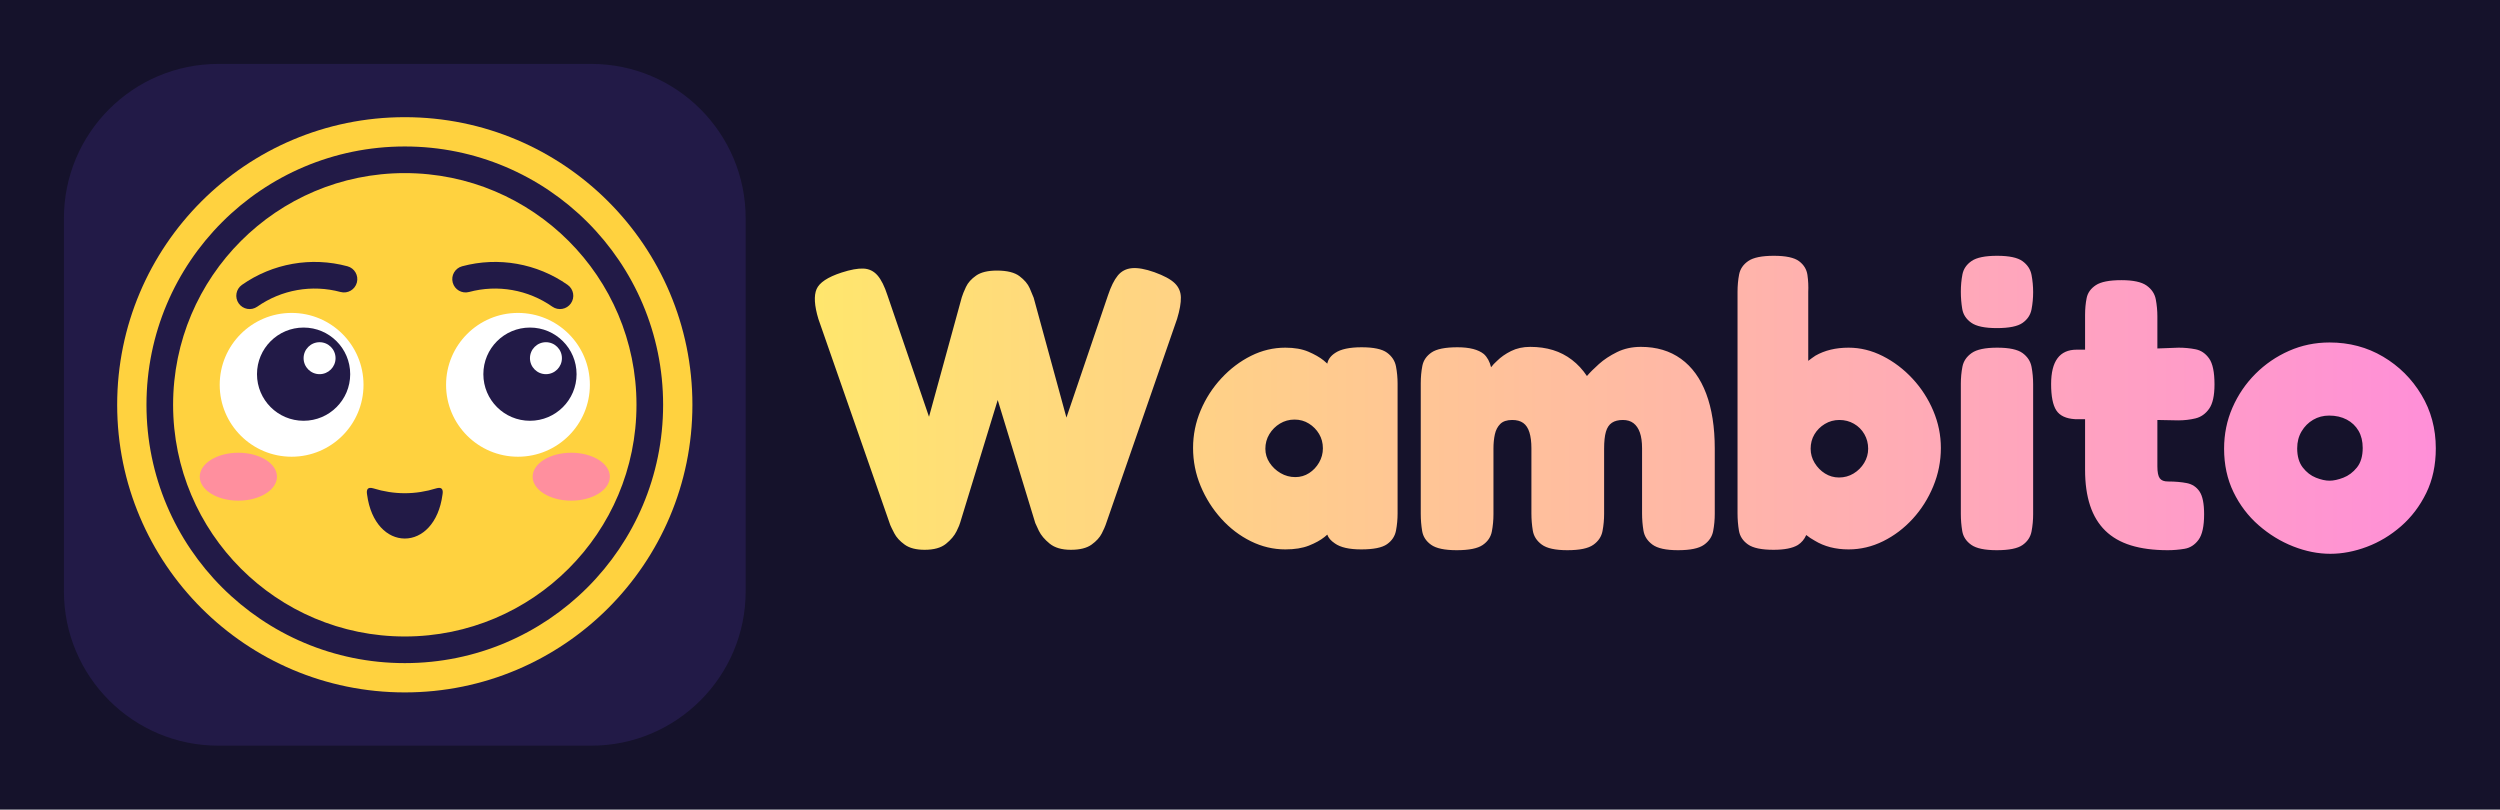
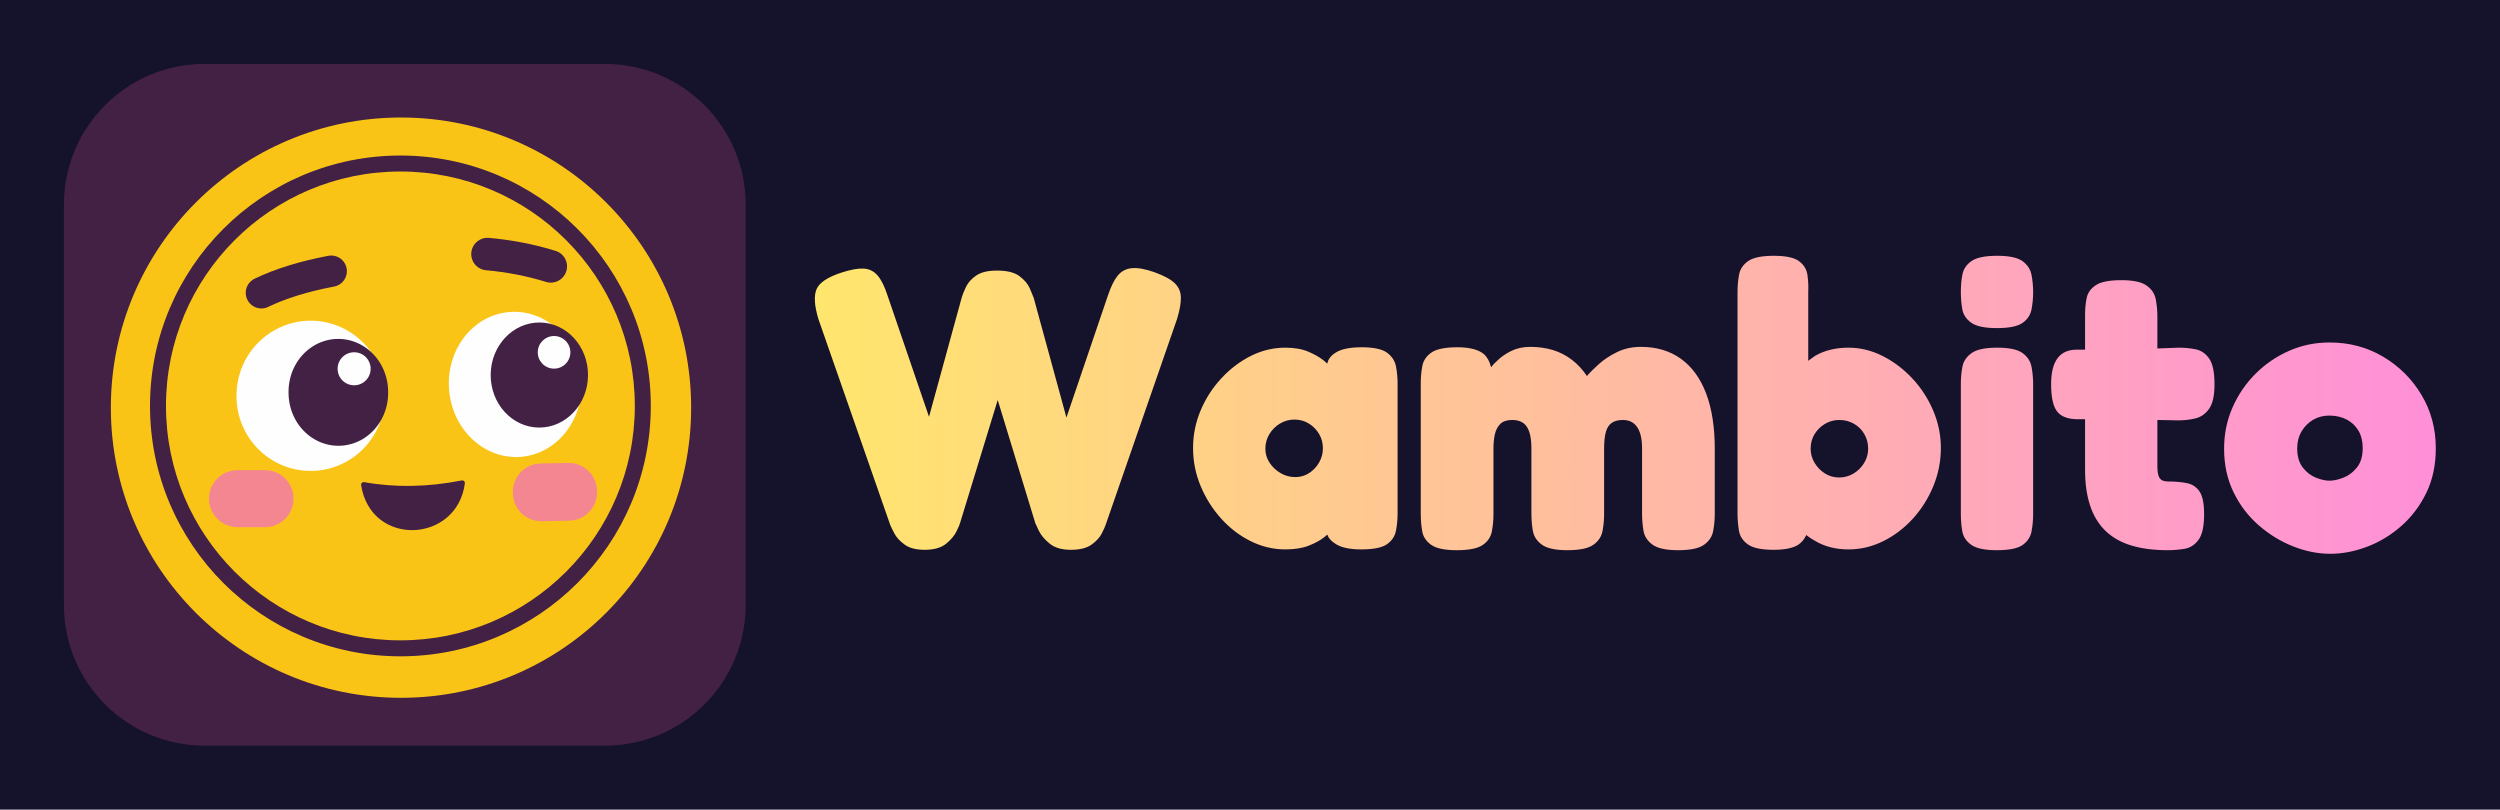
<svg xmlns="http://www.w3.org/2000/svg" viewBox="0 0 3755 1216" width="3755" height="1216">
  <defs>
-     <linearGradient id="wordmark" gradientUnits="userSpaceOnUse" x1="9.22" y1="0" x2="2443.8" y2="0">
+     <linearGradient id="wordmark" gradientUnits="userSpaceOnUse" x1="9.23" y1="0" x2="2443.8" y2="0">
      <stop offset="0" stop-color="#FFE66D" />
      <stop offset="1" stop-color="#FF8FD8" />
    </linearGradient>
  </defs>
  <rect width="3755" height="1216" fill="#15122B" />
  <g transform="translate(96 96)">
-     <path fill="#221A47" d="M232 0H792A232 232 0 0 1 1024 232V792A232 232 0 0 1 792 1024H232A232 232 0 0 1 0 792V232A232 232 0 0 1 232 0Z" />
-     <path fill="#FFD23F" d="M80 512a432 432 0 1 0 864 0a432 432 0 1 0 -864 0Z" />
-     <path fill="#221A47" fill-rule="evenodd" d="M124 512a388 388 0 1 0 776 0a388 388 0 1 0 -776 0ZM164 512a348 348 0 1 0 696 0a348 348 0 1 0 -696 0Z" />
-     <path fill="#221A47" d="M267.38 331.89A190 190 0 0 1 425.88 303.94A20 20 0 0 1 415.49 342.57A150 150 0 0 0 290.36 364.63A20 20 0 0 1 267.38 331.89ZM598.12 303.94A190 190 0 0 1 756.62 331.89A20 20 0 0 1 733.64 364.63A150 150 0 0 0 608.51 342.57A20 20 0 0 1 598.12 303.94Z" />
-     <path fill="#FFFFFF" d="M234 482a108 108 0 1 0 216 0a108 108 0 1 0 -216 0ZM574 482a108 108 0 1 0 216 0a108 108 0 1 0 -216 0Z" />
-     <path fill="#221A47" d="M290 466a70 70 0 1 0 140 0a70 70 0 1 0 -140 0ZM630 466a70 70 0 1 0 140 0a70 70 0 1 0 -140 0Z" />
-     <path fill="#FFFFFF" d="M360 442a24 24 0 1 0 48 0a24 24 0 1 0 -48 0ZM700 442a24 24 0 1 0 48 0a24 24 0 1 0 -48 0Z" />
-     <path fill="#FF8F9E" d="M204 620a58 36 0 1 0 116 0a58 36 0 1 0 -116 0ZM704 620a58 36 0 1 0 116 0a58 36 0 1 0 -116 0Z" />
-     <path fill="#221A47" d="M464.44 637.44Q512 652.2 559.56 637.44Q571.04 634.16 568.58 647.28C562.84 689.92 538.24 712.88 512 712.88C485.76 712.88 461.16 689.92 455.42 647.28Q452.96 634.16 464.44 637.44Z" />
+     <path fill="#422145" d="M211.4 0H812.6A211.4 211.4 0 0 1 1024 211.4V812.6A211.4 211.4 0 0 1 812.6 1024H211.4A211.4 211.4 0 0 1 0 812.6V211.4A211.4 211.4 0 0 1 211.4 0Z" />
+     <path fill="#FAC417" d="M70.5 516.3A435.8 435.8 0 1 0 942.1 516.3A435.8 435.8 0 1 0 70.5 516.3Z" />
+     <path fill="#422145" fill-rule="evenodd" d="M129.3 513.7A376.1 376.1 0 1 0 881.5 513.7A376.1 376.1 0 1 0 129.3 513.7ZM153.3 513.7A352.1 352.1 0 1 0 857.5 513.7A352.1 352.1 0 1 0 153.3 513.7Z" />
+     <path fill="none" stroke="#422145" stroke-width="47" stroke-linecap="round" d="M296.6 343.8Q339.5 323.1 401.5 311.3" />
+     <path fill="none" stroke="#422145" stroke-width="48.8" stroke-linecap="round" d="M636.2 285.6Q685.6 290 731.3 304.1" />
+     <path fill="#FEFEFE" d="M259.23 495.97A111.4 112.3 1.3 1 0 481.97 501.03A111.4 112.3 1.3 1 0 259.23 495.97ZM578.48 488.87A99.6 109.1 -4.3 1 0 777.12 473.93A99.6 109.1 -4.3 1 0 578.48 488.87Z" />
+     <path fill="#422145" d="M337.41 494.21A74.8 79.4 -0.7 1 0 486.99 492.39A74.8 79.4 -0.7 1 0 337.41 494.21ZM641 466.79A73.1 78.9 0.4 1 0 787.2 467.81A73.1 78.9 0.4 1 0 641 466.79Z" />
+     <path fill="#FEFEFE" d="M411.1 457.9A24.8 24.8 0 1 0 460.7 457.9A24.8 24.8 0 1 0 411.1 457.9ZM711.7 433.2A24.5 24.5 0 1 0 760.7 433.2A24.5 24.5 0 1 0 711.7 433.2Z" />
+     <path fill="#F38691" d="M260.75 610.15L302.05 610.15A42.85 42.85 0 0 1 344.9 653L344.9 653A42.85 42.85 0 0 1 302.05 695.85L260.75 695.85A42.85 42.85 0 0 1 217.9 653L217.9 653A42.85 42.85 0 0 1 260.75 610.15ZM715.97 600.11L757.36 599.31A42.5 42.5 -1.1 0 1 800.67 640.99L800.71 642.79A42.5 42.5 -1.1 0 1 759.03 686.09L717.64 686.89A42.5 42.5 -1.1 0 1 674.33 645.21L674.29 643.41A42.5 42.5 -1.1 0 1 715.97 600.11Z" />
+     <path fill="#422145" stroke="#422145" stroke-width="7.9" stroke-linejoin="round" d="M450.3 632.1Q520.8 644.7 598.3 629.5C587.4 715 464.2 721.2 450.3 632.1Z" />
    <path fill="url(#wordmark)" transform="translate(1118.78 725)" d="M174 4.8L174 4.8Q154.8 4.8 144-3Q133.2-10.8 128.4-20.1Q123.6-29.4 122.4-32.4L122.4-32.4L14.4-342Q5.4-372 11.7-386.7Q18-401.4 49.2-411.6L49.2-411.6Q69.6-418.2 82.2-417.6Q94.8-417 103.2-407.4Q111.6-397.8 118.2-377.4L118.2-377.4L180.6-195L229.8-374.4Q231.6-380.4 236.1-390Q240.6-399.6 251.4-407.1Q262.2-414.6 282.6-414.6L282.6-414.6Q305.4-414.6 316.5-406.2Q327.6-397.8 331.8-388.2Q336-378.6 337.8-373.8L337.8-373.8L387-193.8L449.4-377.4Q456-397.2 464.1-407.1Q472.2-417 485.4-418.2Q498.6-419.4 519-412.2L519-412.2Q540.6-404.4 549.6-395.7Q558.6-387 558.9-374.4Q559.2-361.8 553.2-342L553.2-342L445.8-32.4Q444.6-28.8 440.1-19.8Q435.6-10.8 424.8-3Q414 4.8 393.6 4.8L393.6 4.8Q373.2 4.8 361.8-4.5Q350.4-13.8 345.6-23.7Q340.8-33.6 340.2-35.4L340.2-35.4L283.8-220.2L227.4-36Q226.8-33 222-23.1Q217.2-13.2 206.1-4.2Q195 4.8 174 4.8ZM829.8 4.2L829.8 4.2Q802.8 4.2 790.2-4.8L790.2-4.8Q781.2-10.8 778.8-18L778.8-18Q777.0-16.2 774.6-14.4L774.6-14.4Q765.6-7.2 751.2-1.5Q736.8 4.2 715.8 4.2L715.8 4.2Q688.8 4.2 663.9-8.1Q639.0-20.4 619.5-42Q600.0-63.6 588.6-90.9Q577.2-118.2 577.2-148.2L577.2-148.2Q577.2-177.6 588.6-204.6Q600.0-231.6 619.8-252.9Q639.6-274.2 664.2-286.5Q688.8-298.8 715.8-298.8L715.8-298.8Q736.2-298.8 750.3-292.8Q764.4-286.8 773.4-279.6L773.4-279.6Q776.4-277.2 778.8-274.8L778.8-274.8Q780.6-284.4 790.8-291L790.8-291Q803.4-299.4 830.4-299.4Q857.4-299.4 868.5-291.3Q879.6-283.2 882-270.6Q884.4-258 884.4-244.8L884.4-244.8L884.4-49.8Q884.4-36.6 882-24Q879.6-11.4 868.5-3.6Q857.4 4.2 829.8 4.2ZM730.8-104.4L730.8-104.4Q742.2-104.4 751.5-110.4Q760.8-116.4 766.5-126.3Q772.2-136.2 772.2-147.6L772.2-147.6Q772.2-159.6 766.5-169.2Q760.8-178.8 751.2-184.8Q741.6-190.8 729.6-190.8Q717.6-190.8 707.7-184.8Q697.8-178.8 691.8-168.9Q685.8-159 685.8-147L685.8-147Q685.8-135.6 692.1-126Q698.4-116.4 708.6-110.4Q718.8-104.4 730.8-104.4ZM973.2 5.4L973.2 5.4Q946.2 5.4 934.8-2.7Q923.4-10.8 921.3-23.4Q919.2-36 919.2-49.2L919.2-49.2L919.2-245.4Q919.2-259.2 921.6-271.5Q924.0-283.8 935.4-291.6Q946.8-299.4 974.4-299.4L974.4-299.4Q1001.4-299.4 1014.0-289.2L1014.0-289.2Q1021.8-282 1024.8-269.4L1024.8-269.4Q1028.4-274.2 1033.8-279L1033.8-279Q1042.2-287.4 1054.8-293.7Q1067.4-300 1083.6-300L1083.6-300Q1102.2-300 1117.8-295.2Q1133.4-290.4 1146.3-280.5Q1159.2-270.6 1168.8-256.2L1168.8-256.2Q1175.4-264 1186.8-274.2Q1198.2-284.4 1214.1-292.2Q1230.0-300 1249.8-300L1249.8-300Q1285.2-300 1310.1-282Q1335.0-264 1347.9-229.8Q1360.8-195.6 1360.8-147L1360.8-147L1360.8-49.2Q1360.8-36 1358.4-23.4Q1356.0-10.8 1344.6-2.7Q1333.2 5.4 1305.6 5.4L1305.6 5.4Q1278.6 5.4 1267.2-3Q1255.8-11.4 1253.7-24Q1251.6-36.6 1251.6-49.8L1251.6-49.8L1251.6-147.6Q1251.6-162 1248.3-171.3Q1245.0-180.6 1238.7-185.4Q1232.4-190.2 1222.8-190.2L1222.8-190.2Q1212.6-190.2 1206.3-186Q1200.0-181.8 1197.3-172.5Q1194.6-163.2 1194.6-147L1194.6-147L1194.6-49.2Q1194.6-36 1192.2-23.4Q1189.8-10.8 1178.4-2.7Q1167.0 5.4 1139.4 5.4L1139.4 5.4Q1112.4 5.4 1101.0-3Q1089.6-11.4 1087.5-24Q1085.4-36.6 1085.4-49.8L1085.4-49.8L1085.4-147.6Q1085.4-162 1082.4-171.6Q1079.4-181.2 1073.1-185.7Q1066.8-190.2 1056.6-190.2L1056.6-190.2Q1044.6-190.2 1038.6-184.2Q1032.6-178.2 1030.5-168.6Q1028.4-159 1028.4-147.6L1028.4-147.6L1028.4-48.6Q1028.4-35.4 1026.0-22.8Q1023.6-10.2 1012.2-2.4Q1000.8 5.4 973.2 5.4ZM1561.8 4.2L1561.8 4.2Q1532.4 4.2 1510.8-9L1510.8-9Q1504.2-12.6 1498.2-17.4L1498.2-17.4Q1494.0-7.8 1485.6-2.4L1485.6-2.4Q1473.6 4.8 1449.0 4.8L1449.0 4.8Q1422.0 4.8 1410.6-3.3Q1399.2-11.4 1397.1-24Q1395.0-36.6 1395.0-49.8L1395.0-49.8L1395.0-382.8Q1395.0-396.6 1397.4-408.9Q1399.8-421.2 1411.2-429Q1422.6-436.8 1449.6-436.8Q1476.6-436.8 1487.4-428.7Q1498.2-420.6 1500.0-408Q1501.8-395.4 1501.2-382.2L1501.2-382.2L1501.2-279Q1506.6-283.2 1512.0-286.8L1512.0-286.8Q1533.0-298.8 1561.8-298.8L1561.8-298.8Q1588.2-298.8 1613.1-286.2Q1638.0-273.6 1657.8-252.3Q1677.6-231 1689.0-204Q1700.4-177 1700.4-148.2L1700.4-148.2Q1700.4-118.2 1689.0-90.6Q1677.6-63 1658.1-41.7Q1638.6-20.4 1613.7-8.1Q1588.8 4.2 1561.8 4.2ZM1547.4-103.8L1547.4-103.8Q1559.4-103.8 1569.3-109.8Q1579.2-115.8 1585.2-125.7Q1591.2-135.6 1591.2-147L1591.2-147Q1591.2-159 1585.5-168.9Q1579.8-178.8 1569.9-184.5Q1560.0-190.2 1548.0-190.2Q1536.0-190.2 1526.1-184.2Q1516.2-178.2 1510.5-168.6Q1504.8-159 1504.8-147L1504.8-147Q1504.8-135.6 1510.8-125.7Q1516.8-115.8 1526.4-109.8Q1536.0-103.8 1547.4-103.8ZM1784.4 5.4L1784.4 5.4Q1757.4 5.4 1746.0-2.7Q1734.6-10.8 1732.5-23.4Q1730.4-36 1730.4-49.2L1730.4-49.2L1730.4-244.8Q1730.4-258 1732.8-270.3Q1735.2-282.6 1746.6-290.7Q1758.0-298.8 1785.0-298.8L1785.0-298.8Q1812.0-298.8 1823.1-290.7Q1834.2-282.6 1836.6-270Q1839.0-257.4 1839.0-243.6L1839.0-243.6L1839.0-48.6Q1839.0-35.4 1836.6-22.8Q1834.2-10.2 1823.1-2.4Q1812.0 5.4 1784.4 5.4ZM1784.4-328.2L1784.4-328.2Q1757.4-328.2 1746.0-336.3Q1734.6-344.4 1732.5-357Q1730.4-369.6 1730.4-382.8L1730.4-382.8Q1730.4-396.6 1732.8-408.9Q1735.2-421.2 1746.6-429Q1758.0-436.8 1785.0-436.8L1785.0-436.8Q1812.0-436.8 1823.1-428.7Q1834.2-420.6 1836.6-408Q1839.0-395.4 1839.0-382.2L1839.0-382.2Q1839.0-369 1836.6-356.4Q1834.2-343.8 1823.1-336Q1812.0-328.2 1784.4-328.2ZM2041.2 5.4L2041.2 5.4Q2009.4 5.4 1986.0-1.8Q1962.6-9 1947.3-24Q1932.0-39 1924.5-61.8Q1917.0-84.6 1917.0-115.2L1917.0-115.2L1917.0-191.4L1902.0-191.4Q1881.6-192.6 1873.8-204.6Q1866.0-216.6 1866.0-244.2L1866.0-244.2Q1866.0-270 1875.6-282.9Q1885.2-295.8 1904.4-295.8L1904.4-295.8L1917.0-295.8L1917.0-348Q1917.0-361.8 1919.4-373.5Q1921.8-385.2 1933.2-392.7Q1944.6-400.2 1971.6-400.2L1971.6-400.2Q1998.0-400.2 2009.4-392.1Q2020.8-384 2023.2-371.4Q2025.6-358.8 2025.6-345.6L2025.6-345.6L2025.6-297.6L2057.4-298.8Q2070.6-298.8 2082.9-296.4Q2095.2-294 2103.3-282.6Q2111.4-271.2 2111.4-243.6L2111.4-243.6Q2111.4-218.4 2103.3-207Q2095.2-195.6 2082.9-192.6Q2070.6-189.6 2056.8-189.6L2056.8-189.6L2025.6-190.2L2025.6-120.6Q2025.6-114 2026.5-109.5Q2027.4-105 2029.2-102.6Q2031.0-100.2 2034.0-99Q2037.0-97.8 2041.8-97.8L2041.8-97.8Q2057.4-97.8 2069.7-95.4Q2082.0-93 2088.9-82.8Q2095.8-72.6 2095.8-48.6L2095.8-48.6Q2095.8-21.6 2087.4-10.2Q2079.0 1.2 2066.4 3.3Q2053.8 5.4 2041.2 5.4ZM2285.4 10.8L2285.4 10.8Q2257.8 10.8 2229.6-0.3Q2201.4-11.4 2177.7-32.1Q2154.0-52.8 2139.9-81.9Q2125.8-111 2125.8-147L2125.8-147Q2125.8-180 2138.4-208.8Q2151.0-237.6 2172.9-259.5Q2194.8-281.4 2223.3-294Q2251.8-306.6 2284.2-306.6L2284.2-306.6Q2328.6-306.6 2364.6-285.3Q2400.6-264 2422.2-228Q2443.8-192 2443.8-147.6L2443.8-147.6Q2443.8-109.8 2429.4-80.4Q2415.0-51 2391.6-30.6Q2368.2-10.2 2340.3 0.3Q2312.4 10.8 2285.4 10.8ZM2284.2-99L2284.2-99Q2293.2-99 2304.9-103.5Q2316.6-108 2325.3-118.8Q2334.0-129.6 2334.0-148.2L2334.0-148.2Q2334.0-163.2 2327.7-174Q2321.4-184.8 2310.0-190.8Q2298.6-196.8 2283.6-196.8L2283.6-196.8Q2270.4-196.8 2259.6-190.5Q2248.8-184.2 2242.2-173.1Q2235.6-162 2235.6-147.6L2235.6-147.6Q2235.6-129.6 2244.0-118.8Q2252.4-108 2263.8-103.5Q2275.2-99 2284.2-99Z" />
  </g>
</svg>
